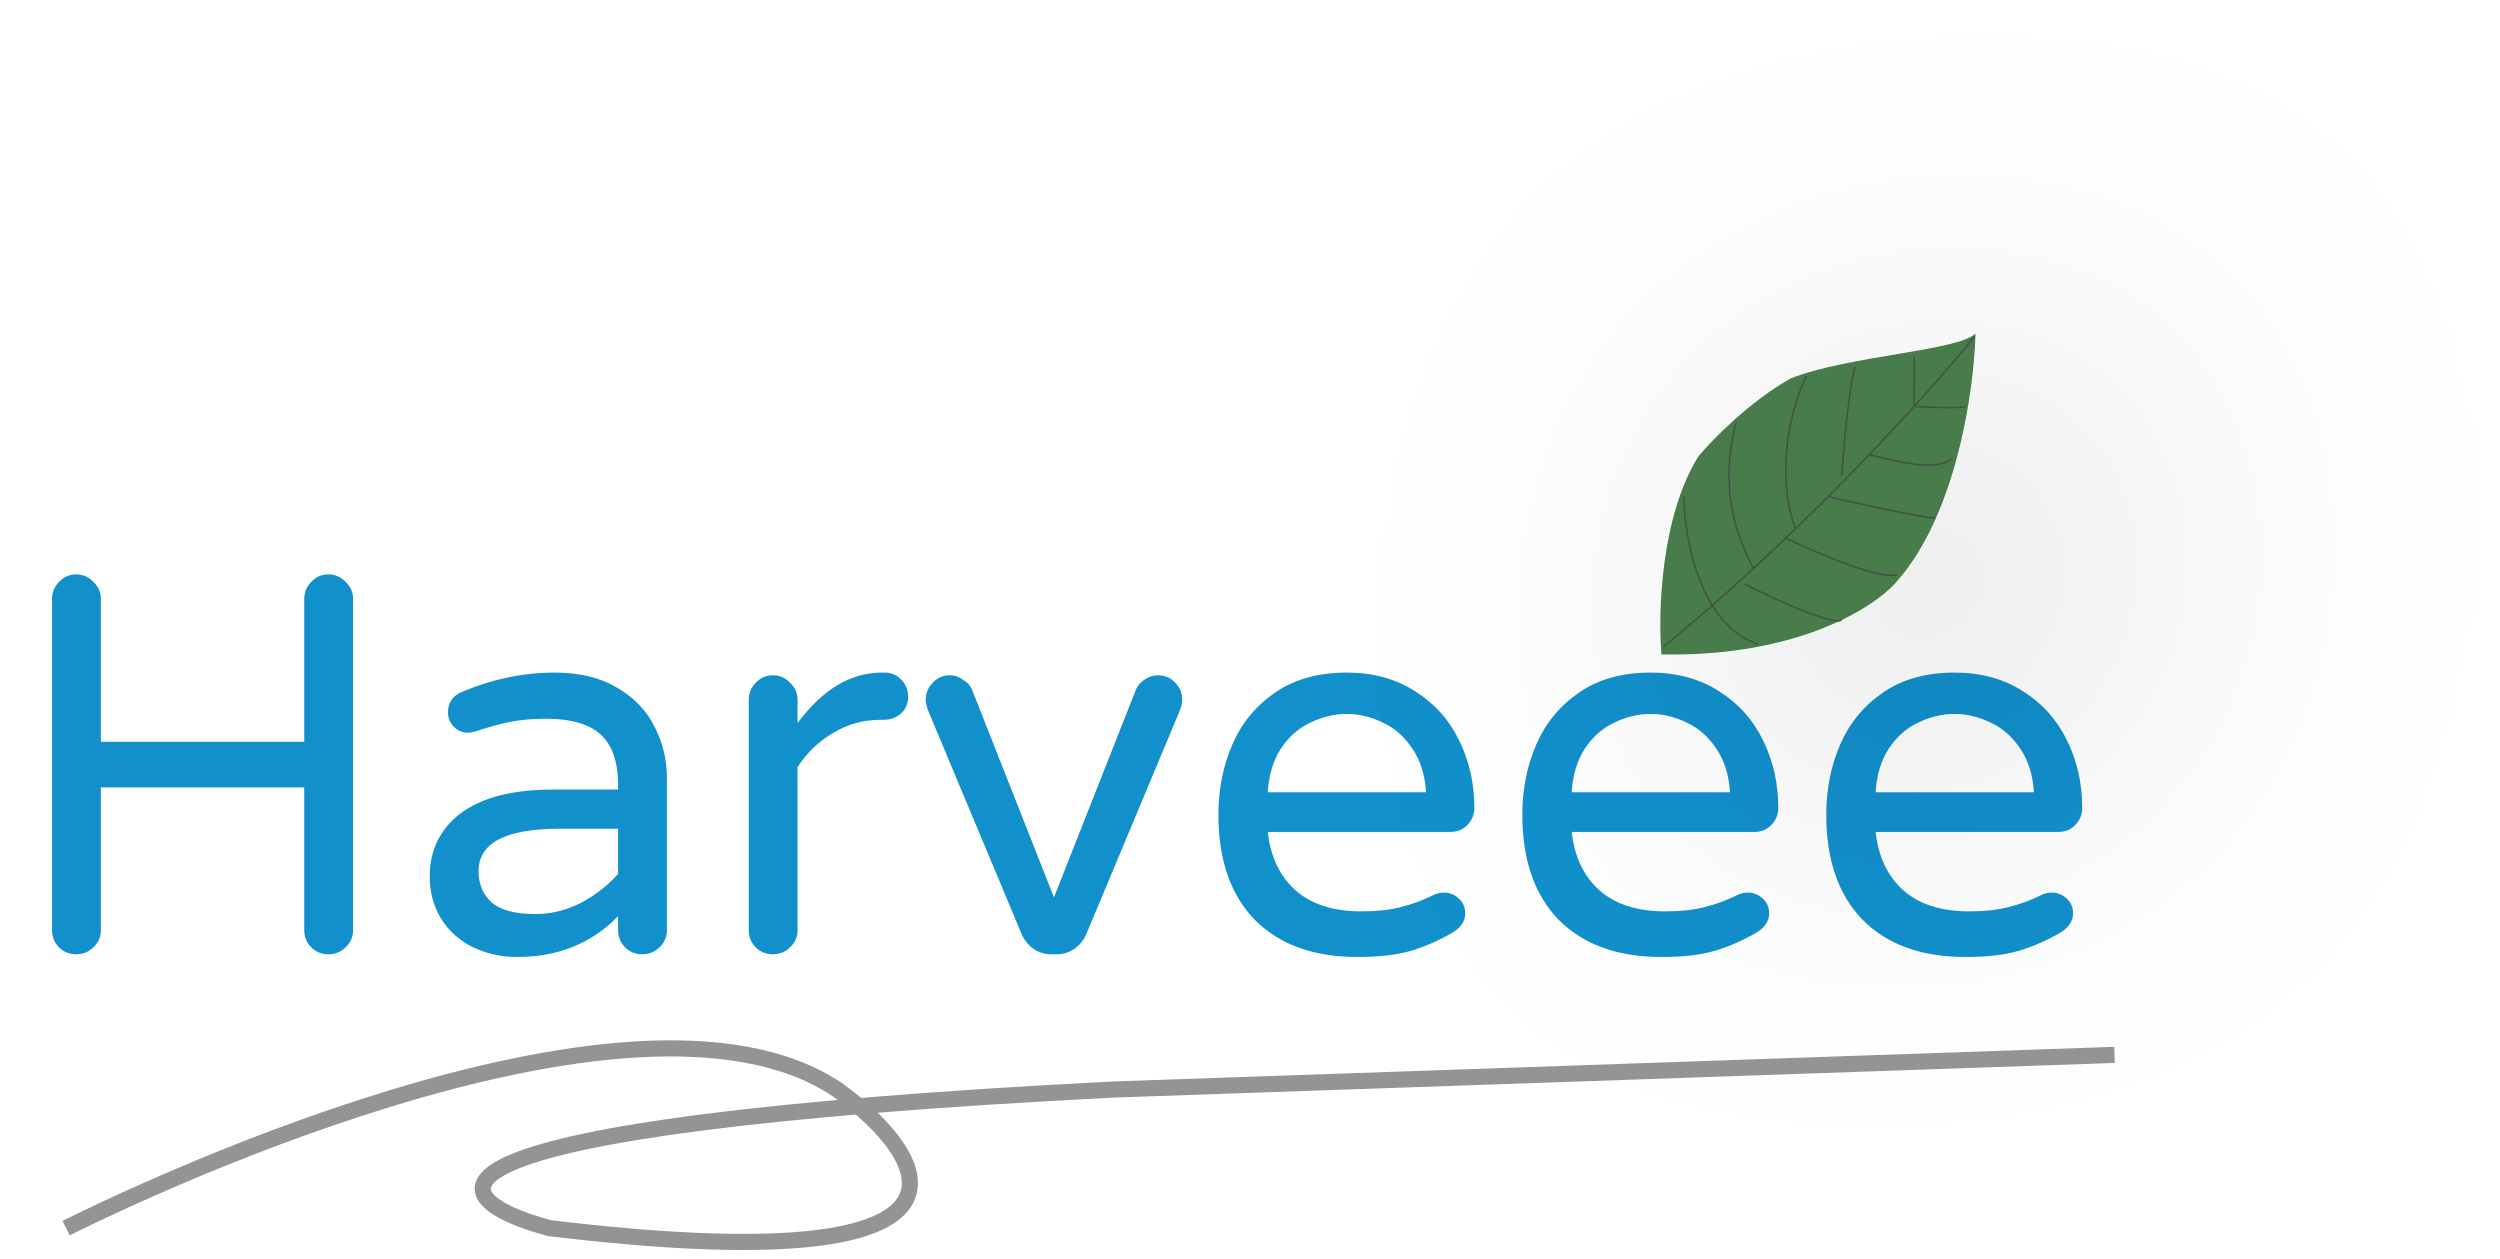
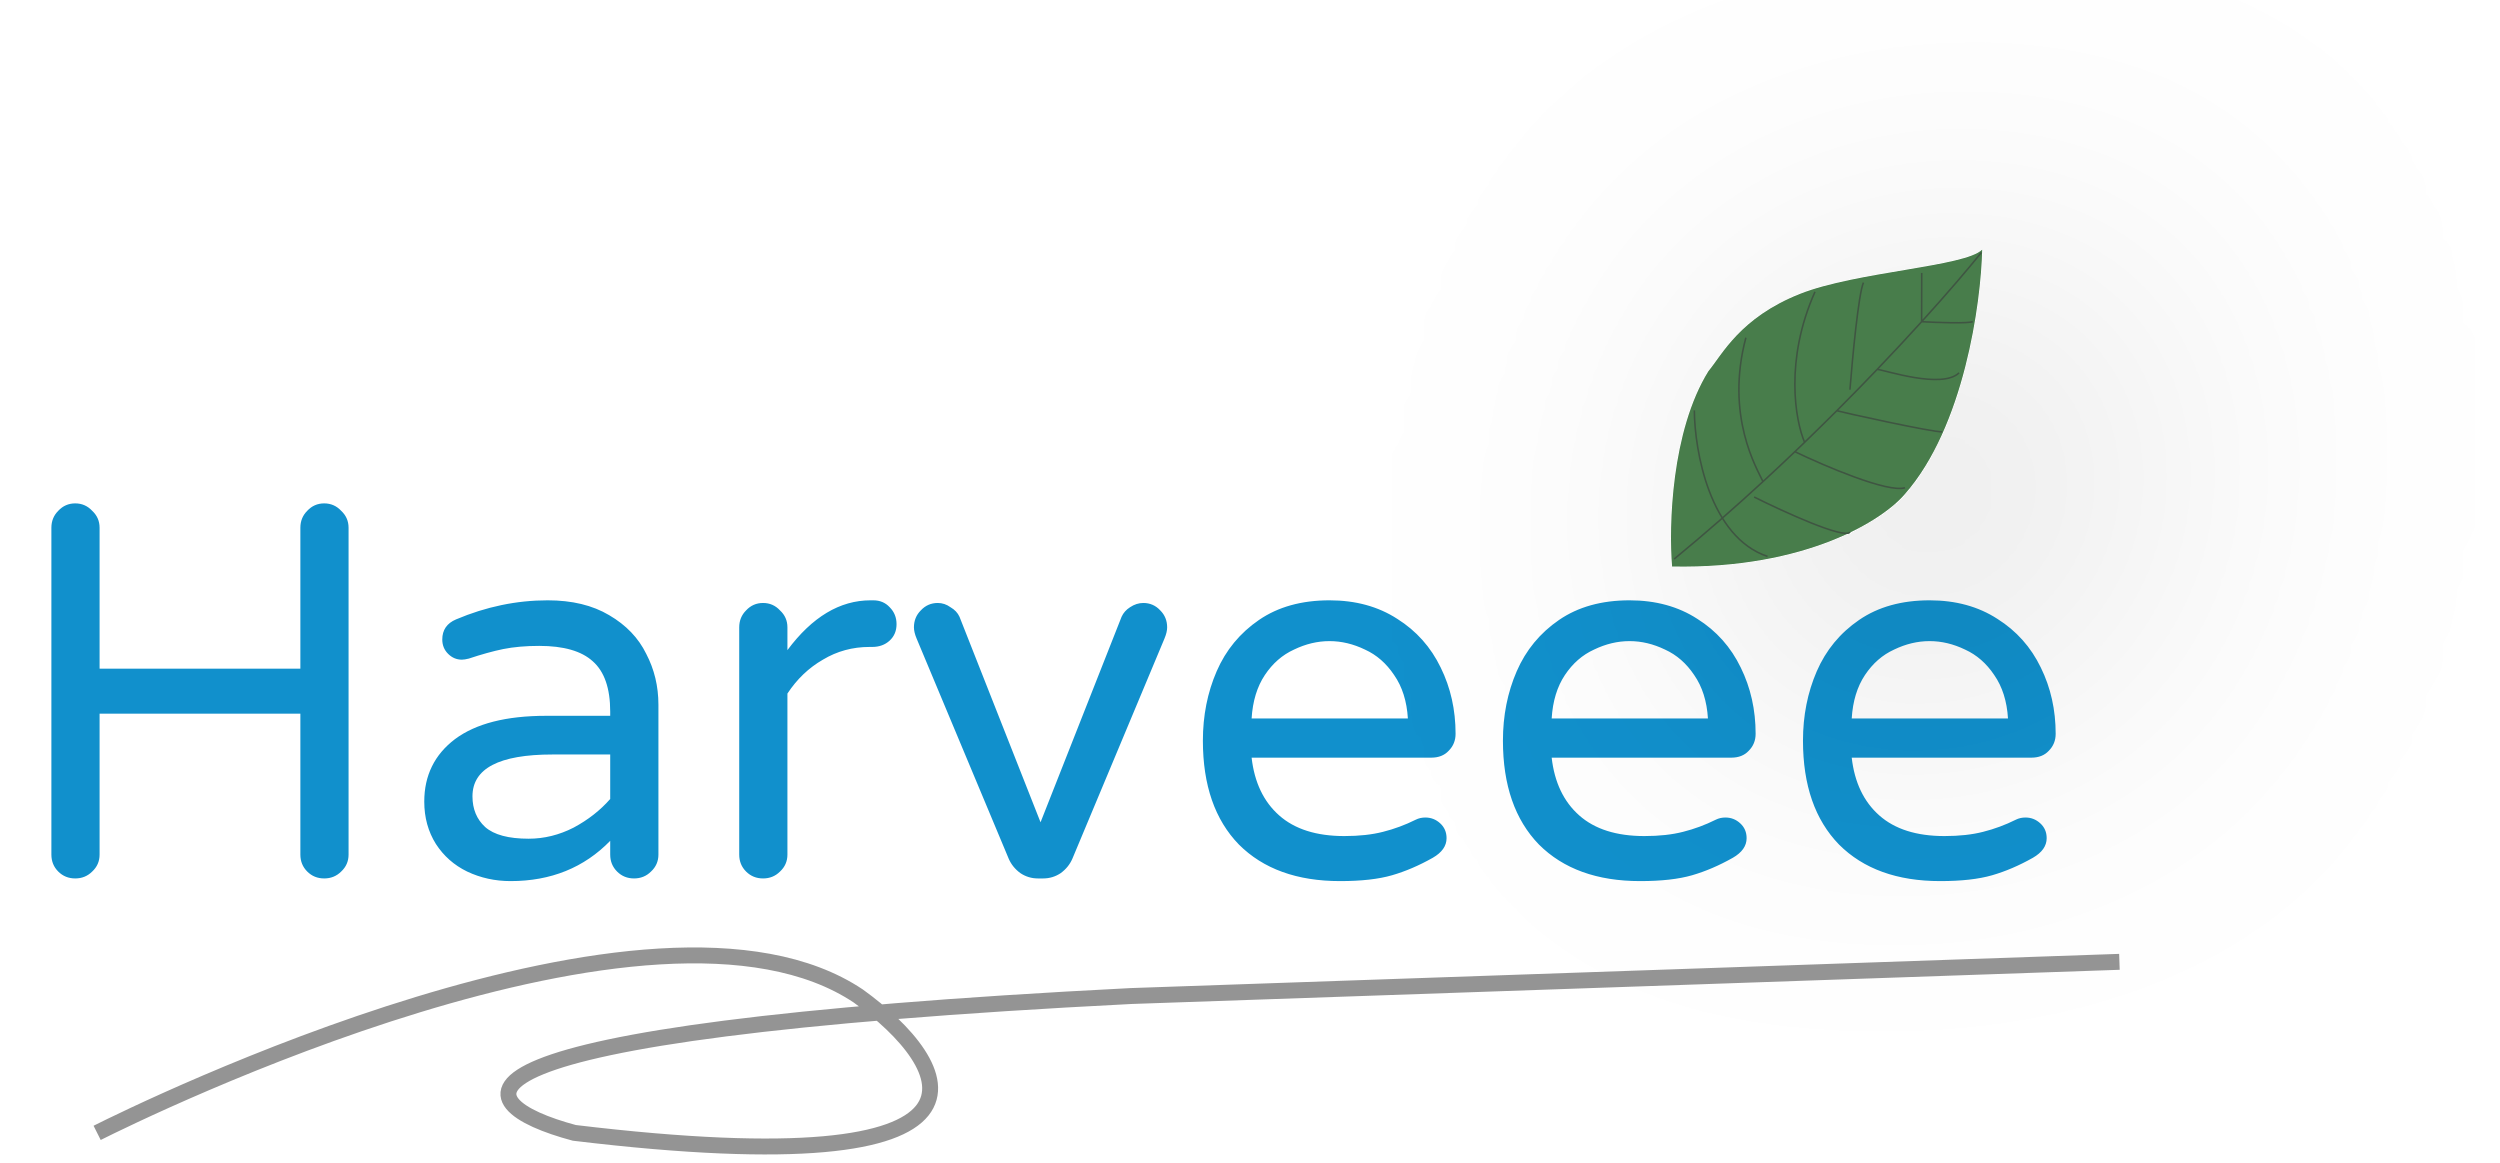
- <svg xmlns="http://www.w3.org/2000/svg" width="155" height="78" viewBox="0 0 155 78" fill="none">
-   <path d="M4.724 59.166C4.303 59.166 3.948 59.022 3.659 58.734C3.371 58.446 3.227 58.091 3.227 57.669V37.143C3.227 36.721 3.371 36.367 3.659 36.078C3.948 35.768 4.303 35.612 4.724 35.612C5.145 35.612 5.5 35.768 5.789 36.078C6.099 36.367 6.254 36.721 6.254 37.143V45.992H18.863V37.143C18.863 36.721 19.007 36.367 19.296 36.078C19.584 35.768 19.939 35.612 20.36 35.612C20.782 35.612 21.136 35.768 21.425 36.078C21.735 36.367 21.89 36.721 21.89 37.143V57.669C21.89 58.091 21.735 58.446 21.425 58.734C21.136 59.022 20.782 59.166 20.36 59.166C19.939 59.166 19.584 59.022 19.296 58.734C19.007 58.446 18.863 58.091 18.863 57.669V48.82H6.254V57.669C6.254 58.091 6.099 58.446 5.789 58.734C5.5 59.022 5.145 59.166 4.724 59.166ZM32.067 59.333C31.091 59.333 30.181 59.133 29.339 58.734C28.518 58.335 27.864 57.758 27.376 57.004C26.888 56.228 26.644 55.34 26.644 54.343C26.644 52.701 27.287 51.393 28.573 50.417C29.882 49.441 31.789 48.953 34.296 48.953H38.321V48.687C38.321 47.223 37.955 46.17 37.223 45.526C36.514 44.883 35.394 44.562 33.863 44.562C33.02 44.562 32.266 44.628 31.601 44.761C30.958 44.894 30.237 45.094 29.439 45.36C29.261 45.404 29.117 45.427 29.006 45.427C28.673 45.427 28.385 45.305 28.141 45.061C27.897 44.817 27.775 44.517 27.775 44.162C27.775 43.564 28.063 43.142 28.64 42.898C30.525 42.1 32.444 41.7 34.395 41.7C35.926 41.7 37.212 42.011 38.255 42.632C39.319 43.253 40.095 44.063 40.583 45.061C41.093 46.036 41.349 47.101 41.349 48.254V57.669C41.349 58.091 41.193 58.446 40.883 58.734C40.594 59.022 40.239 59.166 39.818 59.166C39.397 59.166 39.042 59.022 38.754 58.734C38.465 58.446 38.321 58.091 38.321 57.669V56.804C36.68 58.49 34.595 59.333 32.067 59.333ZM33.198 56.671C34.174 56.671 35.116 56.438 36.026 55.973C36.935 55.485 37.7 54.886 38.321 54.176V51.382H34.695C31.346 51.382 29.671 52.258 29.671 54.01C29.671 54.808 29.938 55.451 30.47 55.939C31.024 56.427 31.934 56.671 33.198 56.671ZM47.92 59.166C47.498 59.166 47.144 59.022 46.855 58.734C46.567 58.446 46.423 58.091 46.423 57.669V43.397C46.423 42.976 46.567 42.621 46.855 42.333C47.144 42.022 47.498 41.867 47.92 41.867C48.341 41.867 48.696 42.022 48.984 42.333C49.295 42.621 49.45 42.976 49.45 43.397V44.828C51.003 42.743 52.744 41.7 54.673 41.7H54.84C55.261 41.7 55.605 41.845 55.871 42.133C56.159 42.421 56.303 42.776 56.303 43.198C56.303 43.619 56.159 43.963 55.871 44.229C55.583 44.495 55.217 44.628 54.773 44.628H54.607C53.542 44.628 52.566 44.894 51.679 45.427C50.792 45.937 50.049 46.646 49.45 47.556V57.669C49.45 58.091 49.295 58.446 48.984 58.734C48.696 59.022 48.341 59.166 47.92 59.166ZM65.18 59.166C64.781 59.166 64.415 59.055 64.082 58.834C63.749 58.59 63.505 58.29 63.35 57.935L57.561 44.096C57.45 43.83 57.395 43.597 57.395 43.397C57.395 42.976 57.539 42.621 57.827 42.333C58.116 42.022 58.471 41.867 58.892 41.867C59.18 41.867 59.447 41.956 59.69 42.133C59.957 42.288 60.145 42.488 60.256 42.732L65.346 55.64L70.436 42.732C70.547 42.488 70.724 42.288 70.968 42.133C71.234 41.956 71.512 41.867 71.8 41.867C72.222 41.867 72.576 42.022 72.865 42.333C73.153 42.621 73.297 42.976 73.297 43.397C73.297 43.597 73.242 43.83 73.131 44.096L67.342 57.935C67.187 58.29 66.943 58.59 66.61 58.834C66.278 59.055 65.912 59.166 65.512 59.166H65.18ZM84.157 59.333C81.451 59.333 79.333 58.568 77.803 57.037C76.295 55.485 75.541 53.311 75.541 50.517C75.541 48.942 75.829 47.489 76.406 46.158C76.982 44.828 77.869 43.752 79.067 42.931C80.265 42.111 81.74 41.7 83.492 41.7C85.133 41.7 86.552 42.089 87.75 42.865C88.948 43.619 89.857 44.639 90.478 45.926C91.099 47.19 91.41 48.576 91.41 50.084C91.41 50.505 91.265 50.86 90.977 51.149C90.711 51.437 90.345 51.581 89.879 51.581H78.601C78.779 53.134 79.355 54.343 80.331 55.207C81.307 56.072 82.671 56.505 84.423 56.505C85.355 56.505 86.164 56.416 86.852 56.239C87.562 56.061 88.249 55.806 88.915 55.474C89.092 55.385 89.291 55.34 89.513 55.34C89.868 55.34 90.179 55.462 90.445 55.706C90.711 55.95 90.844 56.261 90.844 56.638C90.844 57.126 90.556 57.536 89.979 57.869C89.114 58.357 88.26 58.723 87.417 58.967C86.575 59.211 85.488 59.333 84.157 59.333ZM88.415 49.119C88.349 48.033 88.061 47.123 87.55 46.391C87.062 45.66 86.453 45.127 85.721 44.794C84.989 44.44 84.246 44.262 83.492 44.262C82.738 44.262 81.995 44.44 81.263 44.794C80.531 45.127 79.921 45.66 79.433 46.391C78.945 47.123 78.668 48.033 78.601 49.119H88.415ZM103 59.333C100.295 59.333 98.177 58.568 96.646 57.037C95.138 55.485 94.384 53.311 94.384 50.517C94.384 48.942 94.672 47.489 95.249 46.158C95.826 44.828 96.713 43.752 97.91 42.931C99.108 42.111 100.583 41.7 102.335 41.7C103.976 41.7 105.396 42.089 106.593 42.865C107.791 43.619 108.7 44.639 109.321 45.926C109.942 47.19 110.253 48.576 110.253 50.084C110.253 50.505 110.109 50.86 109.82 51.149C109.554 51.437 109.188 51.581 108.723 51.581H97.445C97.622 53.134 98.199 54.343 99.175 55.207C100.15 56.072 101.514 56.505 103.267 56.505C104.198 56.505 105.008 56.416 105.695 56.239C106.405 56.061 107.092 55.806 107.758 55.474C107.935 55.385 108.135 55.34 108.357 55.34C108.711 55.34 109.022 55.462 109.288 55.706C109.554 55.95 109.687 56.261 109.687 56.638C109.687 57.126 109.399 57.536 108.822 57.869C107.957 58.357 107.104 58.723 106.261 58.967C105.418 59.211 104.331 59.333 103 59.333ZM107.259 49.119C107.192 48.033 106.904 47.123 106.394 46.391C105.906 45.66 105.296 45.127 104.564 44.794C103.832 44.44 103.089 44.262 102.335 44.262C101.581 44.262 100.838 44.44 100.106 44.794C99.374 45.127 98.764 45.66 98.276 46.391C97.788 47.123 97.511 48.033 97.445 49.119H107.259ZM121.844 59.333C119.138 59.333 117.02 58.568 115.49 57.037C113.981 55.485 113.227 53.311 113.227 50.517C113.227 48.942 113.516 47.489 114.092 46.158C114.669 44.828 115.556 43.752 116.754 42.931C117.951 42.111 119.426 41.7 121.178 41.7C122.82 41.7 124.239 42.089 125.437 42.865C126.634 43.619 127.544 44.639 128.165 45.926C128.786 47.19 129.096 48.576 129.096 50.084C129.096 50.505 128.952 50.86 128.664 51.149C128.398 51.437 128.032 51.581 127.566 51.581H116.288C116.465 53.134 117.042 54.343 118.018 55.207C118.994 56.072 120.358 56.505 122.11 56.505C123.041 56.505 123.851 56.416 124.538 56.239C125.248 56.061 125.936 55.806 126.601 55.474C126.779 55.385 126.978 55.34 127.2 55.34C127.555 55.34 127.865 55.462 128.131 55.706C128.398 55.95 128.531 56.261 128.531 56.638C128.531 57.126 128.242 57.536 127.666 57.869C126.801 58.357 125.947 58.723 125.104 58.967C124.261 59.211 123.174 59.333 121.844 59.333ZM126.102 49.119C126.036 48.033 125.747 47.123 125.237 46.391C124.749 45.66 124.139 45.127 123.407 44.794C122.675 44.44 121.932 44.262 121.178 44.262C120.424 44.262 119.681 44.44 118.949 44.794C118.218 45.127 117.608 45.66 117.12 46.391C116.632 47.123 116.354 48.033 116.288 49.119H126.102Z" fill="#1190CC" />
+ <svg xmlns="http://www.w3.org/2000/svg" width="157" height="73" viewBox="0 0 157 73" fill="none">
+   <path d="M4.724 55.166C4.303 55.166 3.948 55.022 3.659 54.734C3.371 54.446 3.227 54.091 3.227 53.669V33.143C3.227 32.721 3.371 32.367 3.659 32.078C3.948 31.768 4.303 31.613 4.724 31.613C5.145 31.613 5.5 31.768 5.789 32.078C6.099 32.367 6.254 32.721 6.254 33.143V41.992H18.863V33.143C18.863 32.721 19.007 32.367 19.296 32.078C19.584 31.768 19.939 31.613 20.36 31.613C20.782 31.613 21.136 31.768 21.425 32.078C21.735 32.367 21.89 32.721 21.89 33.143V53.669C21.89 54.091 21.735 54.446 21.425 54.734C21.136 55.022 20.782 55.166 20.36 55.166C19.939 55.166 19.584 55.022 19.296 54.734C19.007 54.446 18.863 54.091 18.863 53.669V44.82H6.254V53.669C6.254 54.091 6.099 54.446 5.789 54.734C5.5 55.022 5.145 55.166 4.724 55.166ZM32.067 55.333C31.091 55.333 30.181 55.133 29.339 54.734C28.518 54.335 27.864 53.758 27.376 53.004C26.888 52.228 26.644 51.34 26.644 50.343C26.644 48.701 27.287 47.393 28.573 46.417C29.882 45.441 31.789 44.953 34.296 44.953H38.321V44.687C38.321 43.223 37.955 42.17 37.223 41.526C36.514 40.883 35.394 40.562 33.863 40.562C33.02 40.562 32.266 40.628 31.601 40.761C30.958 40.894 30.237 41.094 29.439 41.36C29.261 41.404 29.117 41.427 29.006 41.427C28.673 41.427 28.385 41.305 28.141 41.061C27.897 40.817 27.775 40.517 27.775 40.162C27.775 39.564 28.063 39.142 28.64 38.898C30.525 38.1 32.444 37.7 34.395 37.7C35.926 37.7 37.212 38.011 38.255 38.632C39.319 39.253 40.095 40.063 40.583 41.061C41.093 42.036 41.349 43.101 41.349 44.254V53.669C41.349 54.091 41.193 54.446 40.883 54.734C40.594 55.022 40.239 55.166 39.818 55.166C39.397 55.166 39.042 55.022 38.754 54.734C38.465 54.446 38.321 54.091 38.321 53.669V52.804C36.68 54.49 34.595 55.333 32.067 55.333ZM33.198 52.671C34.174 52.671 35.116 52.438 36.026 51.973C36.935 51.485 37.7 50.886 38.321 50.176V47.382H34.695C31.346 47.382 29.671 48.258 29.671 50.01C29.671 50.808 29.938 51.451 30.47 51.939C31.024 52.427 31.934 52.671 33.198 52.671ZM47.92 55.166C47.498 55.166 47.144 55.022 46.855 54.734C46.567 54.446 46.423 54.091 46.423 53.669V39.397C46.423 38.976 46.567 38.621 46.855 38.333C47.144 38.022 47.498 37.867 47.92 37.867C48.341 37.867 48.696 38.022 48.984 38.333C49.295 38.621 49.45 38.976 49.45 39.397V40.828C51.003 38.743 52.744 37.7 54.673 37.7H54.84C55.261 37.7 55.605 37.845 55.871 38.133C56.159 38.421 56.303 38.776 56.303 39.198C56.303 39.619 56.159 39.963 55.871 40.229C55.583 40.495 55.217 40.628 54.773 40.628H54.607C53.542 40.628 52.566 40.894 51.679 41.427C50.792 41.937 50.049 42.646 49.45 43.556V53.669C49.45 54.091 49.295 54.446 48.984 54.734C48.696 55.022 48.341 55.166 47.92 55.166ZM65.18 55.166C64.781 55.166 64.415 55.055 64.082 54.834C63.749 54.59 63.505 54.29 63.35 53.935L57.561 40.096C57.45 39.83 57.395 39.597 57.395 39.397C57.395 38.976 57.539 38.621 57.827 38.333C58.116 38.022 58.471 37.867 58.892 37.867C59.18 37.867 59.447 37.956 59.69 38.133C59.957 38.288 60.145 38.488 60.256 38.732L65.346 51.64L70.436 38.732C70.547 38.488 70.724 38.288 70.968 38.133C71.234 37.956 71.512 37.867 71.8 37.867C72.222 37.867 72.576 38.022 72.865 38.333C73.153 38.621 73.297 38.976 73.297 39.397C73.297 39.597 73.242 39.83 73.131 40.096L67.342 53.935C67.187 54.29 66.943 54.59 66.61 54.834C66.278 55.055 65.912 55.166 65.512 55.166H65.18ZM84.157 55.333C81.451 55.333 79.333 54.568 77.803 53.037C76.295 51.485 75.541 49.311 75.541 46.517C75.541 44.942 75.829 43.489 76.406 42.158C76.982 40.828 77.869 39.752 79.067 38.931C80.265 38.111 81.74 37.7 83.492 37.7C85.133 37.7 86.552 38.089 87.75 38.865C88.948 39.619 89.857 40.639 90.478 41.926C91.099 43.19 91.41 44.576 91.41 46.084C91.41 46.505 91.265 46.86 90.977 47.149C90.711 47.437 90.345 47.581 89.879 47.581H78.601C78.779 49.134 79.355 50.343 80.331 51.207C81.307 52.072 82.671 52.505 84.423 52.505C85.355 52.505 86.164 52.416 86.852 52.239C87.562 52.061 88.249 51.806 88.915 51.474C89.092 51.385 89.291 51.34 89.513 51.34C89.868 51.34 90.179 51.462 90.445 51.706C90.711 51.95 90.844 52.261 90.844 52.638C90.844 53.126 90.556 53.536 89.979 53.869C89.114 54.357 88.26 54.723 87.417 54.967C86.575 55.211 85.488 55.333 84.157 55.333ZM88.415 45.119C88.349 44.033 88.061 43.123 87.55 42.391C87.062 41.66 86.453 41.127 85.721 40.794C84.989 40.44 84.246 40.262 83.492 40.262C82.738 40.262 81.995 40.44 81.263 40.794C80.531 41.127 79.921 41.66 79.433 42.391C78.945 43.123 78.668 44.033 78.601 45.119H88.415ZM103 55.333C100.295 55.333 98.177 54.568 96.646 53.037C95.138 51.485 94.384 49.311 94.384 46.517C94.384 44.942 94.672 43.489 95.249 42.158C95.826 40.828 96.713 39.752 97.91 38.931C99.108 38.111 100.583 37.7 102.335 37.7C103.976 37.7 105.396 38.089 106.593 38.865C107.791 39.619 108.7 40.639 109.321 41.926C109.942 43.19 110.253 44.576 110.253 46.084C110.253 46.505 110.109 46.86 109.82 47.149C109.554 47.437 109.188 47.581 108.723 47.581H97.445C97.622 49.134 98.199 50.343 99.175 51.207C100.15 52.072 101.514 52.505 103.267 52.505C104.198 52.505 105.008 52.416 105.695 52.239C106.405 52.061 107.092 51.806 107.758 51.474C107.935 51.385 108.135 51.34 108.357 51.34C108.711 51.34 109.022 51.462 109.288 51.706C109.554 51.95 109.687 52.261 109.687 52.638C109.687 53.126 109.399 53.536 108.822 53.869C107.957 54.357 107.104 54.723 106.261 54.967C105.418 55.211 104.331 55.333 103 55.333ZM107.259 45.119C107.192 44.033 106.904 43.123 106.394 42.391C105.906 41.66 105.296 41.127 104.564 40.794C103.832 40.44 103.089 40.262 102.335 40.262C101.581 40.262 100.838 40.44 100.106 40.794C99.374 41.127 98.764 41.66 98.276 42.391C97.788 43.123 97.511 44.033 97.445 45.119H107.259ZM121.844 55.333C119.138 55.333 117.02 54.568 115.49 53.037C113.981 51.485 113.227 49.311 113.227 46.517C113.227 44.942 113.516 43.489 114.092 42.158C114.669 40.828 115.556 39.752 116.754 38.931C117.951 38.111 119.426 37.7 121.178 37.7C122.82 37.7 124.239 38.089 125.437 38.865C126.634 39.619 127.544 40.639 128.165 41.926C128.786 43.19 129.096 44.576 129.096 46.084C129.096 46.505 128.952 46.86 128.664 47.149C128.398 47.437 128.032 47.581 127.566 47.581H116.288C116.465 49.134 117.042 50.343 118.018 51.207C118.994 52.072 120.358 52.505 122.11 52.505C123.041 52.505 123.851 52.416 124.538 52.239C125.248 52.061 125.936 51.806 126.601 51.474C126.779 51.385 126.978 51.34 127.2 51.34C127.555 51.34 127.865 51.462 128.131 51.706C128.398 51.95 128.531 52.261 128.531 52.638C128.531 53.126 128.242 53.536 127.666 53.869C126.801 54.357 125.947 54.723 125.104 54.967C124.261 55.211 123.174 55.333 121.844 55.333ZM126.102 45.119C126.036 44.033 125.747 43.123 125.237 42.391C124.749 41.66 124.139 41.127 123.407 40.794C122.675 40.44 121.932 40.262 121.178 40.262C120.424 40.262 119.681 40.44 118.949 40.794C118.218 41.127 117.608 41.66 117.12 42.391C116.632 43.123 116.354 44.033 116.288 45.119H126.102Z" fill="#1190CC" />
  <g filter="url(#filter0_d_475_912)">
-     <path d="M122.482 20.67C121.455 21.746 114.559 22.055 111.034 23.456C108.5 24.862 106.149 27.274 105.29 28.305C102.953 32.072 102.794 38.056 103.007 40.577C111.502 40.742 116.29 37.617 117.623 36.033C121.339 31.818 122.411 24.035 122.482 20.67Z" fill="#487D4B" />
-     <path d="M122.429 20.856C121.608 21.878 120.324 23.387 118.677 25.203M103.135 40.108C105.072 38.517 106.943 36.875 108.714 35.244M104.403 30.775C104.423 33.324 105.37 38.727 109 39.944M108.16 36.213C110.012 37.139 113.809 38.876 114.179 38.417M108.714 35.244C108.345 34.447 106.328 31.133 107.64 26.208M108.714 35.244C109.397 34.615 110.065 33.988 110.717 33.366M110.717 33.366C112.578 34.261 116.567 35.968 117.631 35.631M110.717 33.366C110.922 33.17 111.126 32.974 111.328 32.779M111.328 32.779C110.747 31.417 110.063 27.62 111.98 23.326M111.328 32.779C112.023 32.108 112.697 31.445 113.349 30.793M113.349 30.793C113.633 30.881 119.45 32.168 119.97 32.117M113.349 30.793C114.241 29.901 115.09 29.031 115.888 28.196M114.175 29.472C114.329 27.513 114.715 23.424 115.025 22.746M115.888 28.196C116.387 28.245 119.964 29.451 121.028 28.414M115.888 28.196C116.903 27.135 117.837 26.129 118.677 25.203M118.677 25.203C119.647 25.256 121.647 25.328 121.886 25.195M118.677 25.203L118.683 22.142" stroke="#3F5542" stroke-width="0.1" />
+     <path d="M124.482 15.67C123.456 16.746 116.559 17.055 113.035 18.456C109.265 19.954 108.149 22.275 107.291 23.305C104.953 27.072 104.794 33.056 105.007 35.577C113.502 35.742 118.291 32.617 119.623 31.034C123.34 26.818 124.411 19.035 124.482 15.67Z" fill="#487D4B" />
+     <path d="M124.43 15.856C123.609 16.878 122.325 18.387 120.678 20.203M105.136 35.108C107.072 33.517 108.944 31.875 110.715 30.244M106.404 25.775C106.424 28.324 107.371 33.727 111.001 34.944M110.161 31.213C112.013 32.139 115.81 33.876 116.18 33.417M110.715 30.244C110.346 29.448 108.329 26.133 109.641 21.208M110.715 30.244C111.398 29.615 112.066 28.988 112.718 28.366M112.718 28.366C114.579 29.261 118.568 30.968 119.632 30.631M112.718 28.366C112.923 28.17 113.127 27.974 113.329 27.779M113.329 27.779C112.747 26.417 112.064 22.62 113.981 18.326M113.329 27.779C114.024 27.108 114.698 26.445 115.35 25.793M115.35 25.793C115.634 25.881 121.451 27.168 121.971 27.117M115.35 25.793C116.242 24.901 117.091 24.031 117.889 23.196M116.176 24.472C116.33 22.513 116.716 18.424 117.026 17.746M117.889 23.196C118.388 23.245 121.965 24.451 123.029 23.414M117.889 23.196C118.904 22.135 119.838 21.129 120.678 20.203M120.678 20.203C121.648 20.256 123.648 20.328 123.887 20.195M120.678 20.203L120.684 17.142" stroke="#3F5542" stroke-width="0.1" />
  </g>
-   <path d="M4.1 76.144C6.954 74.711 39.06 58.958 51.903 67.551C57.849 71.847 62.605 79.581 34.066 76.144C26.931 74.234 23.934 69.842 69.027 67.551L131.1 65.403" stroke="#949494" />
+   <path d="M6.1 71.144C8.954 69.711 41.06 53.958 53.903 62.551C59.849 66.847 64.605 74.581 36.066 71.144C28.931 69.234 25.934 64.842 71.027 62.551L133.1 60.403" stroke="#949494" />
  <defs>
-     <filter id="filter0_d_475_912" x="84.939" y="0.67" width="69.543" height="69.914" filterUnits="userSpaceOnUse" color-interpolation-filters="sRGB">
+     <filter id="filter0_d_475_912" x="86.939" y="-4.33" width="69.544" height="69.914" filterUnits="userSpaceOnUse" color-interpolation-filters="sRGB">
      <feFlood flood-opacity="0" result="BackgroundImageFix" />
      <feColorMatrix in="SourceAlpha" type="matrix" values="0 0 0 0 0 0 0 0 0 0 0 0 0 0 0 0 0 0 127 0" result="hardAlpha" />
      <feOffset dx="7" dy="5" />
      <feGaussianBlur stdDeviation="12.5" />
      <feComposite in2="hardAlpha" operator="out" />
      <feColorMatrix type="matrix" values="0 0 0 0 0 0 0 0 0 0 0 0 0 0 0 0 0 0 0.25 0" />
      <feBlend mode="normal" in2="BackgroundImageFix" result="effect1_dropShadow_475_912" />
      <feBlend mode="normal" in="SourceGraphic" in2="effect1_dropShadow_475_912" result="shape" />
    </filter>
  </defs>
</svg>
